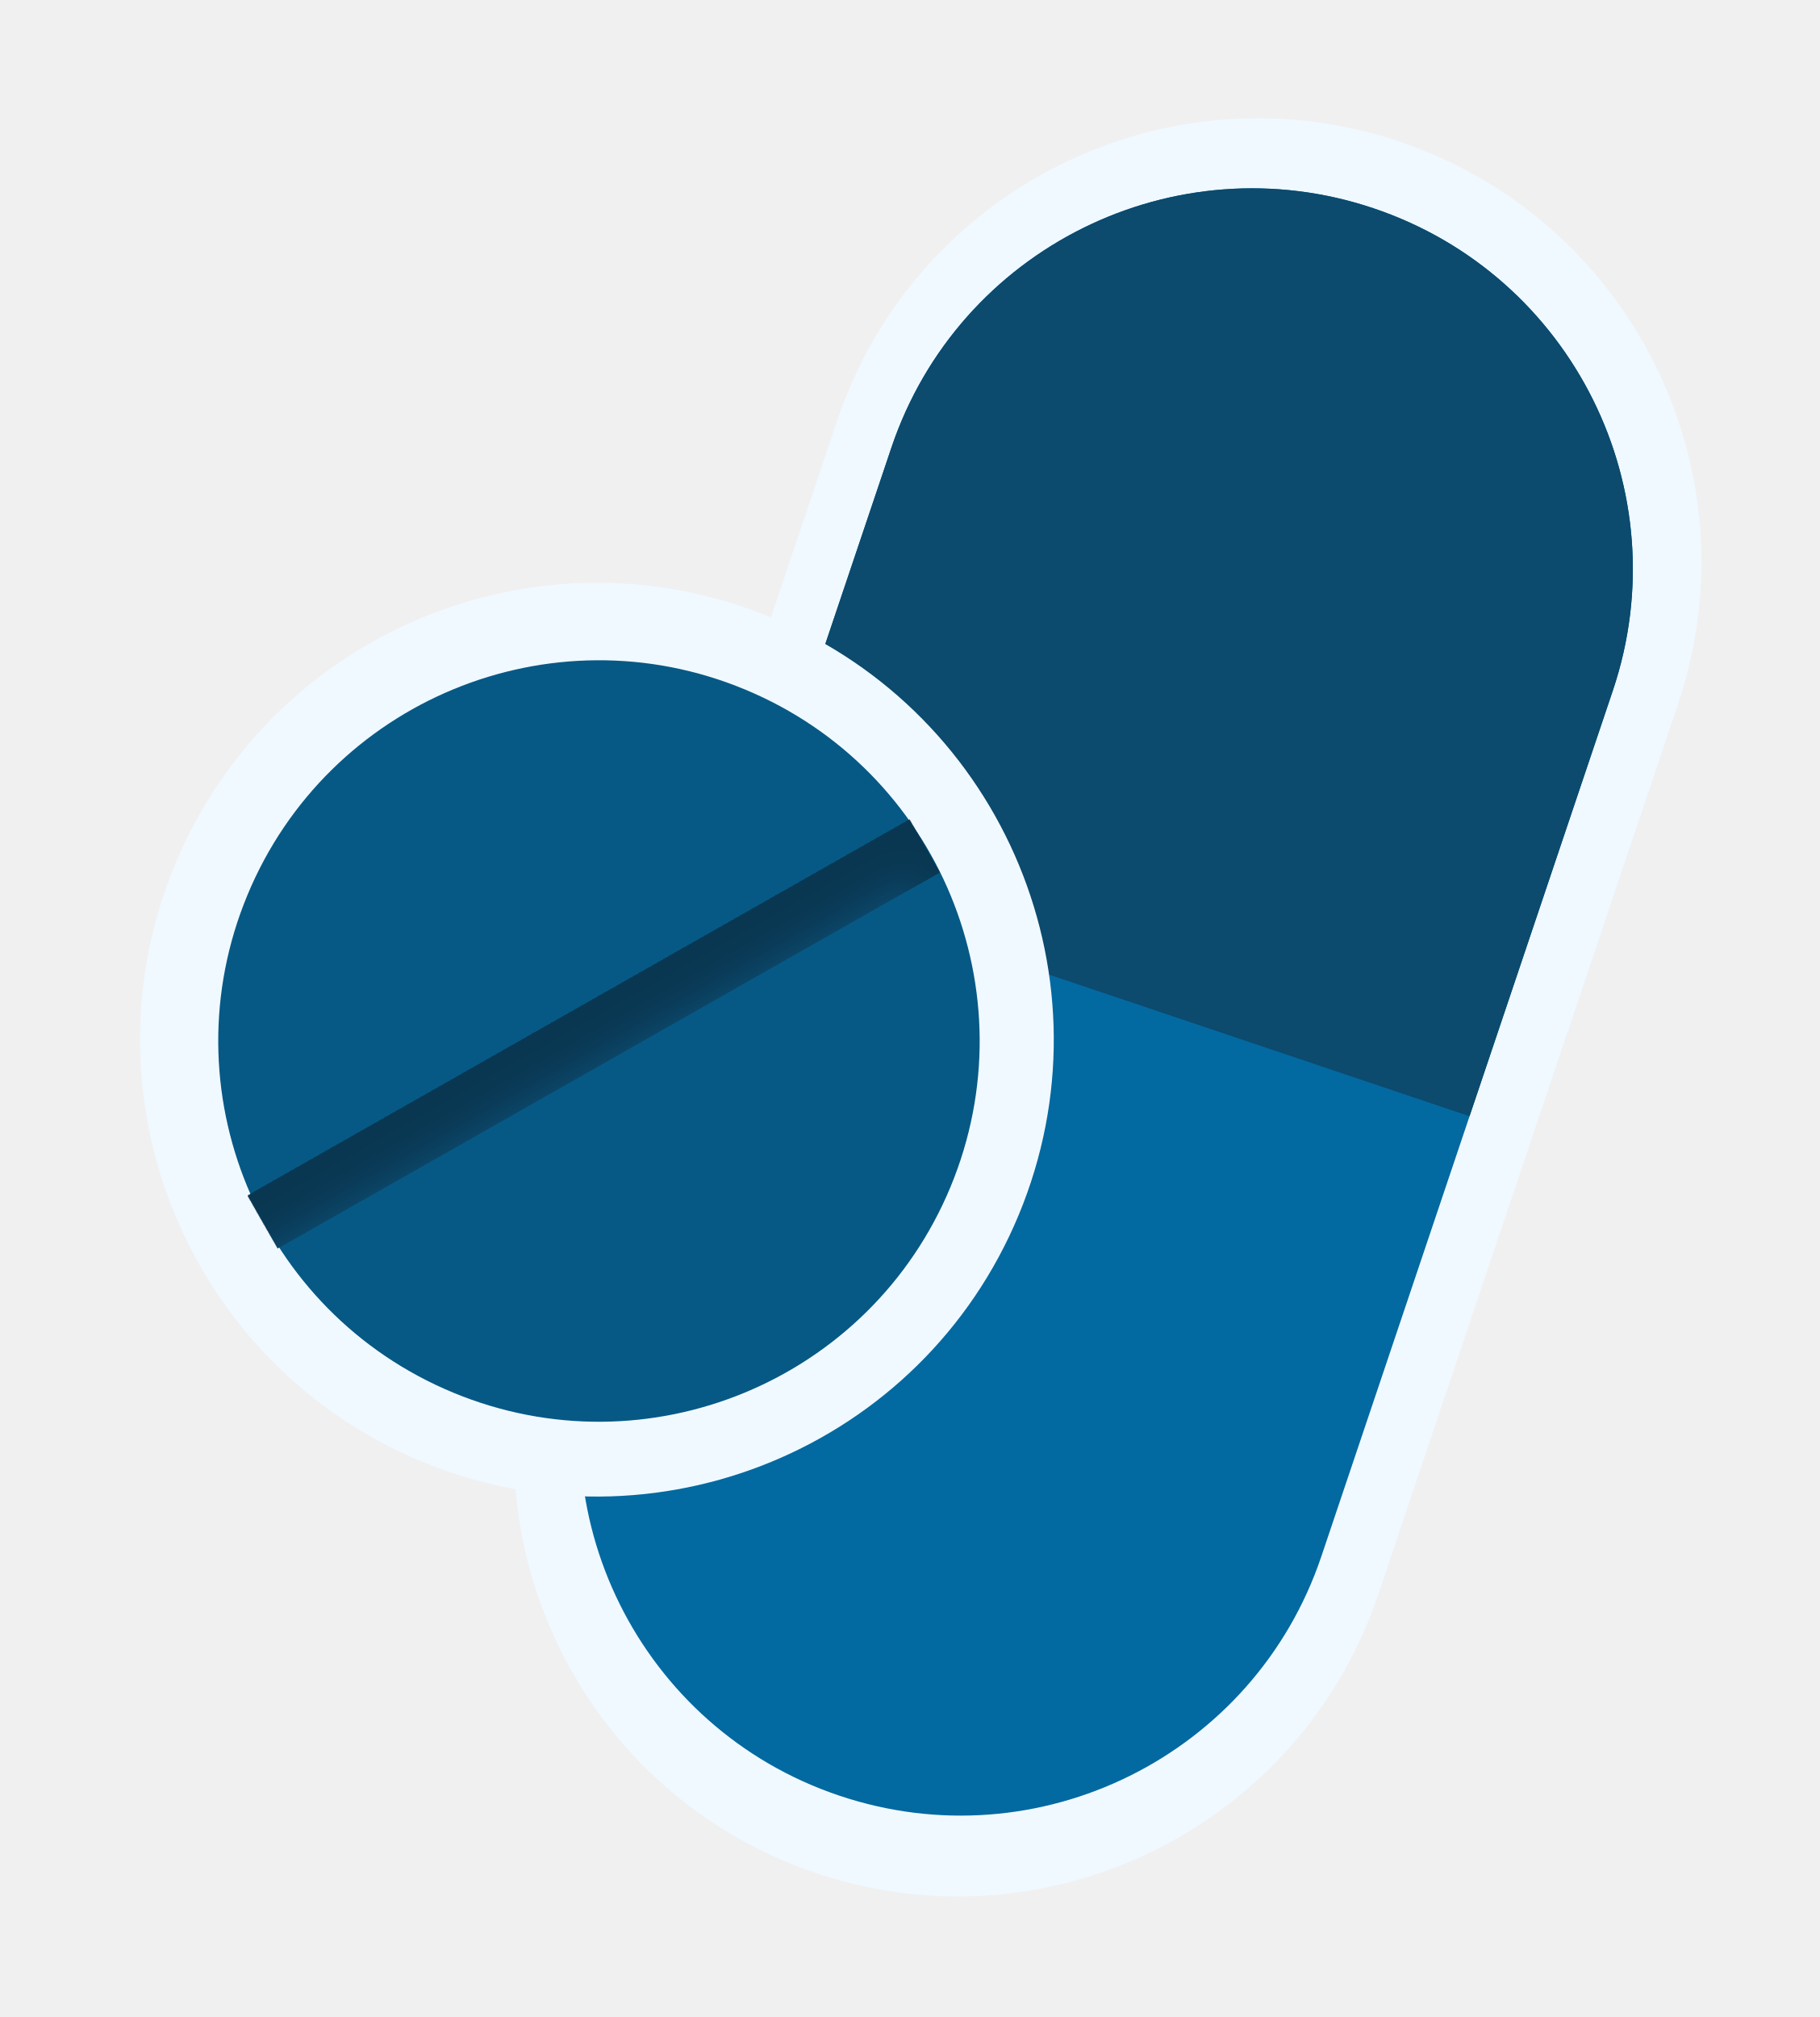
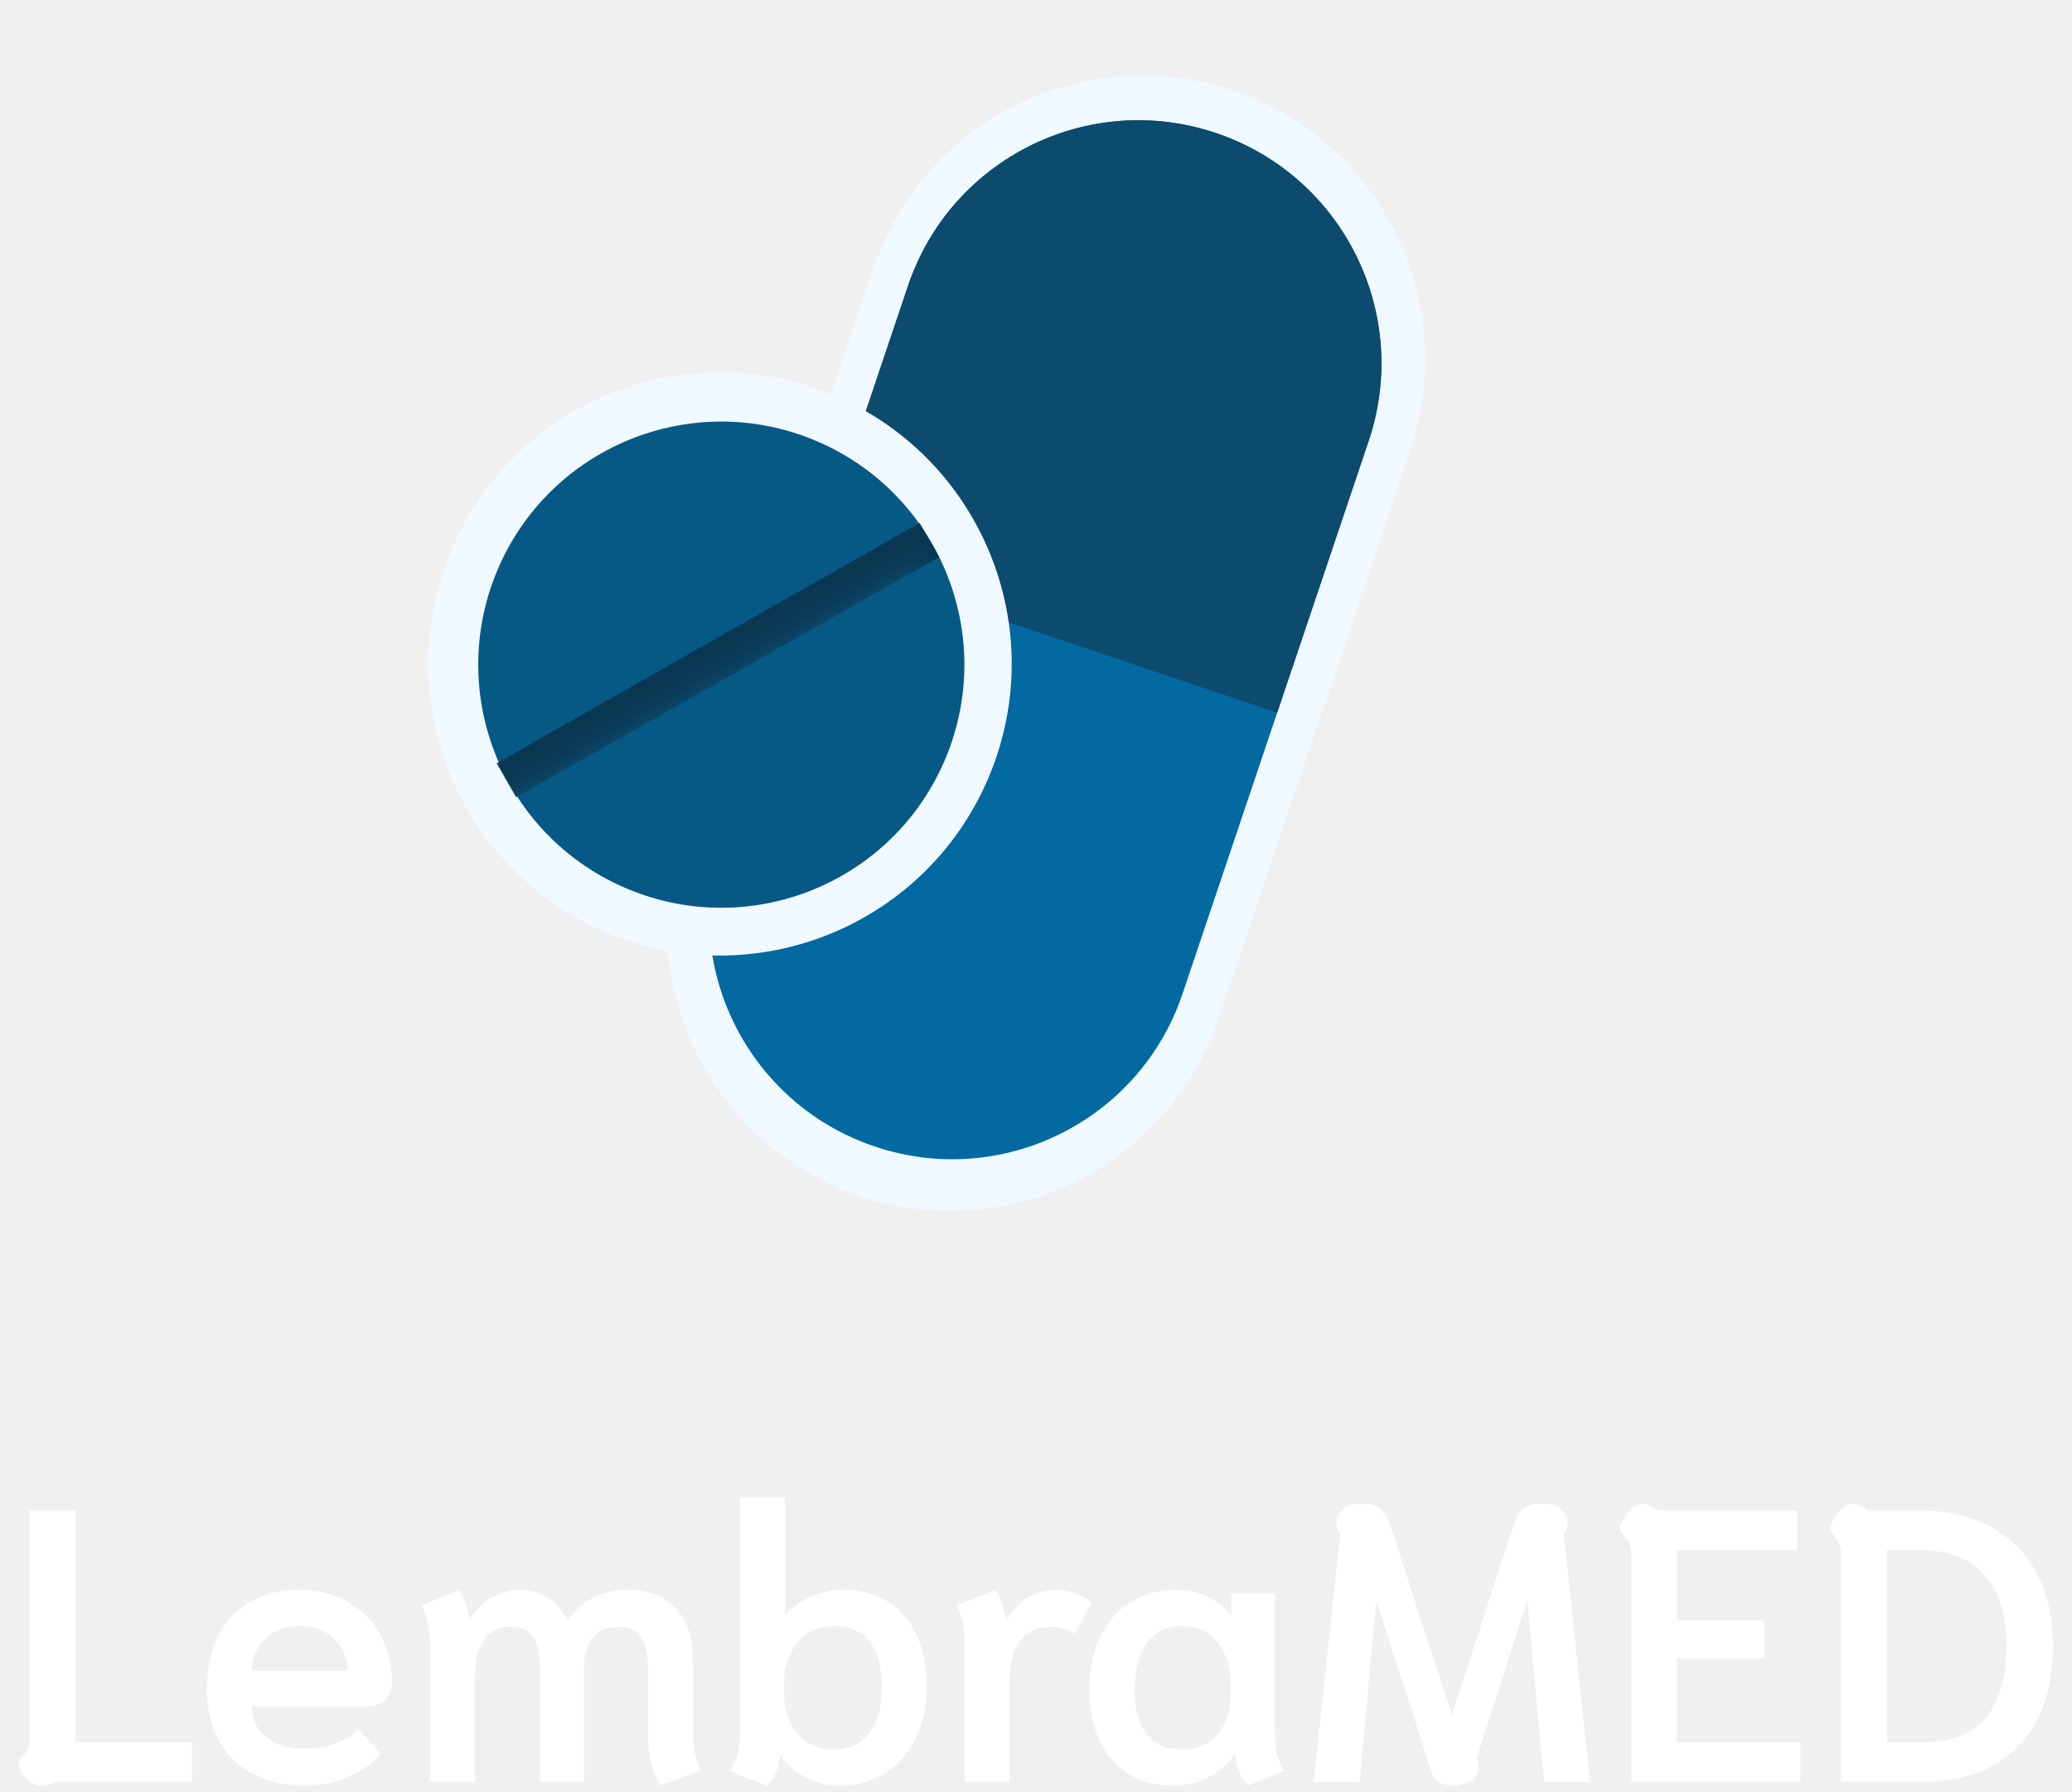
- <svg xmlns="http://www.w3.org/2000/svg" width="120" height="133" viewBox="0 0 120 133" fill="none">
-   <rect x="64.548" width="58.511" height="120.479" rx="29.255" transform="rotate(18.6081 64.5479 0)" fill="#F0F9FF" />
-   <rect x="66.793" y="5.727" width="50.2" height="110.439" rx="25.1" transform="rotate(18.6081 66.7935 5.72693)" fill="#0369A1" />
-   <path d="M58.784 29.515C63.208 16.377 77.444 9.313 90.581 13.736C103.719 18.16 110.783 32.395 106.36 45.533L96.909 73.603L72.407 65.353L49.333 57.584L58.784 29.515Z" fill="#0C4A6E" />
-   <ellipse cx="39.364" cy="68.555" rx="30.12" ry="30.12" transform="rotate(-67.4623 39.3641 68.5555)" fill="#F0F9FF" />
-   <ellipse cx="39.498" cy="68.643" rx="25.1" ry="25.1" transform="rotate(-67.4623 39.4985 68.6431)" fill="#075985" />
-   <g filter="url(#filter0_i_428_877)">
-     <line x1="17.319" y1="80.581" x2="60.968" y2="55.785" stroke="#0C4A6E" stroke-width="4" />
+ <svg xmlns="http://www.w3.org/2000/svg" width="214" height="185" viewBox="0 0 214 185" fill="none">
+   <rect x="99.548" width="58.511" height="120.479" rx="29.255" transform="rotate(18.6081 99.5479 0)" fill="#F0F9FF" />
+   <rect x="101.793" y="5.727" width="50.2" height="110.439" rx="25.1" transform="rotate(18.6081 101.793 5.72693)" fill="#0369A1" />
+   <path d="M93.784 29.515C98.208 16.377 112.444 9.313 125.581 13.736C138.719 18.16 145.783 32.395 141.36 45.533L131.909 73.603L107.407 65.353L84.333 57.584L93.784 29.515Z" fill="#0C4A6E" />
+   <ellipse cx="74.364" cy="68.555" rx="30.12" ry="30.12" transform="rotate(-67.4623 74.3641 68.5555)" fill="#F0F9FF" />
+   <ellipse cx="74.499" cy="68.643" rx="25.1" ry="25.1" transform="rotate(-67.4623 74.4985 68.6431)" fill="#075985" />
+   <g filter="url(#filter0_i_880_2266)">
+     <line x1="52.319" y1="80.581" x2="95.968" y2="55.785" stroke="#0C4A6E" stroke-width="4" />
  </g>
+   <path d="M4.238 184.4C3.732 184.4 3.265 184.2 2.838 183.8C2.438 183.4 2.158 182.933 1.998 182.4C1.918 182.16 1.905 181.987 1.958 181.88C2.012 181.773 2.132 181.613 2.318 181.4C2.558 181.16 2.745 180.907 2.878 180.64C3.012 180.373 3.078 179.973 3.078 179.44V156H7.798V179.92H19.838V184H5.718C5.345 184.267 4.852 184.4 4.238 184.4ZM31.492 184.4C29.412 184.4 27.612 184 26.092 183.2C24.572 182.373 23.398 181.213 22.572 179.72C21.772 178.2 21.372 176.44 21.372 174.44C21.372 172.493 21.718 170.747 22.412 169.2C23.132 167.653 24.212 166.44 25.652 165.56C27.092 164.653 28.838 164.2 30.892 164.2C32.945 164.2 34.692 164.653 36.132 165.56C37.598 166.44 38.692 167.613 39.412 169.08C40.132 170.52 40.492 172.08 40.492 173.76C40.492 174.56 40.225 175.173 39.692 175.6C39.185 176.027 38.478 176.24 37.572 176.24H26.012C26.012 177.547 26.505 178.6 27.492 179.4C28.505 180.2 29.838 180.6 31.492 180.6C33.758 180.6 35.598 179.92 37.012 178.56L39.332 181.08C38.478 182.12 37.372 182.933 36.012 183.52C34.678 184.107 33.172 184.4 31.492 184.4ZM35.892 172.56C35.892 171.227 35.425 170.12 34.492 169.24C33.585 168.36 32.385 167.92 30.892 167.92C29.452 167.92 28.278 168.373 27.372 169.28C26.465 170.16 26.012 171.253 26.012 172.56H35.892ZM68.2 184.4C67.347 182.907 66.92 181.173 66.92 179.2V172.28C66.92 170.813 66.68 169.733 66.2 169.04C65.72 168.347 64.947 168 63.88 168C62.707 168 61.813 168.387 61.2 169.16C60.613 169.933 60.32 171 60.32 172.36V184H55.76V172.24C55.76 170.8 55.52 169.733 55.04 169.04C54.56 168.347 53.813 168 52.8 168C51.547 168 50.6 168.467 49.96 169.4C49.347 170.307 49.04 171.6 49.04 173.28V184H44.4V169.84C44.4 168.96 44.333 168.227 44.2 167.64C44.093 167.053 43.867 166.44 43.52 165.8L47.48 164.2C47.72 164.627 47.933 165.133 48.12 165.72C48.333 166.28 48.453 166.813 48.48 167.32C49.013 166.333 49.76 165.573 50.72 165.04C51.68 164.48 52.693 164.2 53.76 164.2C56 164.2 57.613 165.267 58.6 167.4C59.373 166.307 60.267 165.507 61.28 165C62.293 164.467 63.48 164.2 64.84 164.2C67.027 164.2 68.693 164.84 69.84 166.12C70.987 167.4 71.56 169.093 71.56 171.2V179.12C71.56 180.533 71.84 181.773 72.4 182.84L68.2 184.4ZM75.434 182.92C75.781 182.333 76.034 181.733 76.194 181.12C76.354 180.48 76.434 179.667 76.434 178.68V154.64H81.074V166.8C81.794 166.027 82.674 165.4 83.714 164.92C84.754 164.44 85.874 164.2 87.074 164.2C89.767 164.2 91.874 165.093 93.394 166.88C94.941 168.667 95.714 171.133 95.714 174.28C95.714 176.227 95.327 177.973 94.554 179.52C93.807 181.067 92.754 182.267 91.394 183.12C90.061 183.973 88.554 184.4 86.874 184.4C84.207 184.4 82.101 183.347 80.554 181.24C80.474 182.52 80.034 183.587 79.234 184.44L75.434 182.92ZM86.194 180.68C87.767 180.68 88.967 180.107 89.794 178.96C90.647 177.787 91.074 176.227 91.074 174.28C91.074 172.227 90.661 170.653 89.834 169.56C89.007 168.467 87.754 167.92 86.074 167.92C84.474 167.92 83.221 168.507 82.314 169.68C81.434 170.827 80.994 172.2 80.994 173.8V174.84C80.994 176.547 81.447 177.947 82.354 179.04C83.261 180.133 84.541 180.68 86.194 180.68ZM99.634 169.84C99.634 168.987 99.568 168.267 99.434 167.68C99.328 167.067 99.101 166.44 98.754 165.8L102.874 164.2C103.114 164.6 103.328 165.107 103.514 165.72C103.728 166.307 103.848 166.853 103.874 167.36C104.568 166.293 105.314 165.507 106.114 165C106.941 164.467 107.888 164.2 108.954 164.2C109.701 164.2 110.354 164.293 110.914 164.48C111.474 164.667 112.088 165 112.754 165.48L110.994 168.72C110.221 168.24 109.421 168 108.594 168C107.154 168 106.074 168.48 105.354 169.44C104.634 170.4 104.274 171.76 104.274 173.52V184H99.634V169.84ZM121.104 184.4C119.398 184.4 117.891 184 116.584 183.2C115.304 182.4 114.304 181.267 113.584 179.8C112.864 178.307 112.504 176.573 112.504 174.6C112.504 172.493 112.864 170.667 113.584 169.12C114.331 167.547 115.384 166.333 116.744 165.48C118.104 164.627 119.704 164.2 121.544 164.2C123.838 164.2 125.718 165.093 127.184 166.88V164.6H131.664V178.72C131.664 179.68 131.731 180.48 131.864 181.12C132.024 181.733 132.278 182.333 132.624 182.92L128.864 184.4C128.118 183.573 127.691 182.533 127.584 181.28H127.464C126.718 182.267 125.798 183.04 124.704 183.6C123.638 184.133 122.438 184.4 121.104 184.4ZM121.984 180.68C123.638 180.68 124.904 180.147 125.784 179.08C126.664 178.013 127.104 176.6 127.104 174.84V173.8C127.104 172.2 126.664 170.827 125.784 169.68C124.931 168.507 123.704 167.92 122.104 167.92C120.531 167.92 119.318 168.507 118.464 169.68C117.611 170.853 117.184 172.493 117.184 174.6C117.184 176.52 117.598 178.013 118.424 179.08C119.251 180.147 120.438 180.68 121.984 180.68ZM150.068 184.4C149.508 184.4 149.028 184.28 148.628 184.04C148.255 183.8 148.002 183.467 147.868 183.04L142.148 165.32L140.428 184.04H135.668L138.428 158.52L138.228 158.16C138.095 157.893 138.028 157.613 138.028 157.32C138.028 156.787 138.228 156.32 138.628 155.92C139.055 155.493 139.668 155.28 140.468 155.28C141.428 155.28 142.122 155.467 142.548 155.84C143.002 156.213 143.362 156.813 143.628 157.64L149.948 177.12L156.268 157.64C156.562 156.787 156.922 156.187 157.348 155.84C157.802 155.467 158.508 155.28 159.468 155.28C160.268 155.28 160.868 155.48 161.268 155.88C161.695 156.28 161.908 156.747 161.908 157.28C161.908 157.627 161.828 157.92 161.668 158.16L161.508 158.48L164.228 184.04H159.468L157.748 165.28L152.508 181.6L152.628 182C152.682 182.267 152.708 182.453 152.708 182.56C152.708 183.12 152.455 183.573 151.948 183.92C151.442 184.24 150.815 184.4 150.068 184.4ZM168.47 160.52C168.47 159.987 168.39 159.587 168.23 159.32C168.097 159.027 167.91 158.76 167.67 158.52C167.51 158.333 167.39 158.187 167.31 158.08C167.257 157.947 167.27 157.773 167.35 157.56C167.537 157 167.843 156.48 168.27 156C168.723 155.52 169.203 155.28 169.71 155.28C170.19 155.28 170.67 155.52 171.15 156H185.59V160.08H173.19V167.36H182.23V171.28H173.19V179.92H185.95V184H168.47V160.52ZM190.149 160.52C190.149 159.987 190.082 159.587 189.949 159.32C189.815 159.053 189.629 158.8 189.389 158.56C189.149 158.293 189.029 158.067 189.029 157.88C189.029 157.747 189.042 157.64 189.069 157.56C189.255 157 189.562 156.48 189.989 156C190.442 155.52 190.922 155.28 191.429 155.28C191.909 155.28 192.389 155.52 192.869 156H198.349C201.175 156 203.615 156.573 205.669 157.72C207.722 158.84 209.295 160.453 210.389 162.56C211.482 164.64 212.029 167.093 212.029 169.92C212.029 174.347 210.855 177.8 208.509 180.28C206.189 182.76 202.869 184 198.549 184H190.149V160.52ZM198.549 179.92C201.482 179.92 203.655 179.093 205.069 177.44C206.509 175.76 207.229 173.253 207.229 169.92C207.229 166.693 206.455 164.253 204.909 162.6C203.389 160.92 201.162 160.08 198.229 160.08H194.869V179.92H198.549Z" fill="white" />
  <defs>
-     <filter id="filter0_i_428_877" x="16.331" y="54.046" width="45.624" height="30.374" filterUnits="userSpaceOnUse" color-interpolation-filters="sRGB">
+     <filter id="filter0_i_880_2266" x="51.331" y="54.046" width="45.624" height="30.374" filterUnits="userSpaceOnUse" color-interpolation-filters="sRGB">
      <feFlood flood-opacity="0" result="BackgroundImageFix" />
      <feBlend mode="normal" in="SourceGraphic" in2="BackgroundImageFix" result="shape" />
      <feColorMatrix in="SourceAlpha" type="matrix" values="0 0 0 0 0 0 0 0 0 0 0 0 0 0 0 0 0 0 127 0" result="hardAlpha" />
      <feOffset dy="4" />
      <feGaussianBlur stdDeviation="1.05" />
      <feComposite in2="hardAlpha" operator="arithmetic" k2="-1" k3="1" />
      <feColorMatrix type="matrix" values="0 0 0 0 0 0 0 0 0 0 0 0 0 0 0 0 0 0 0.25 0" />
-       <feBlend mode="normal" in2="shape" result="effect1_innerShadow_428_877" />
+       <feBlend mode="normal" in2="shape" result="effect1_innerShadow_880_2266" />
    </filter>
  </defs>
</svg>
